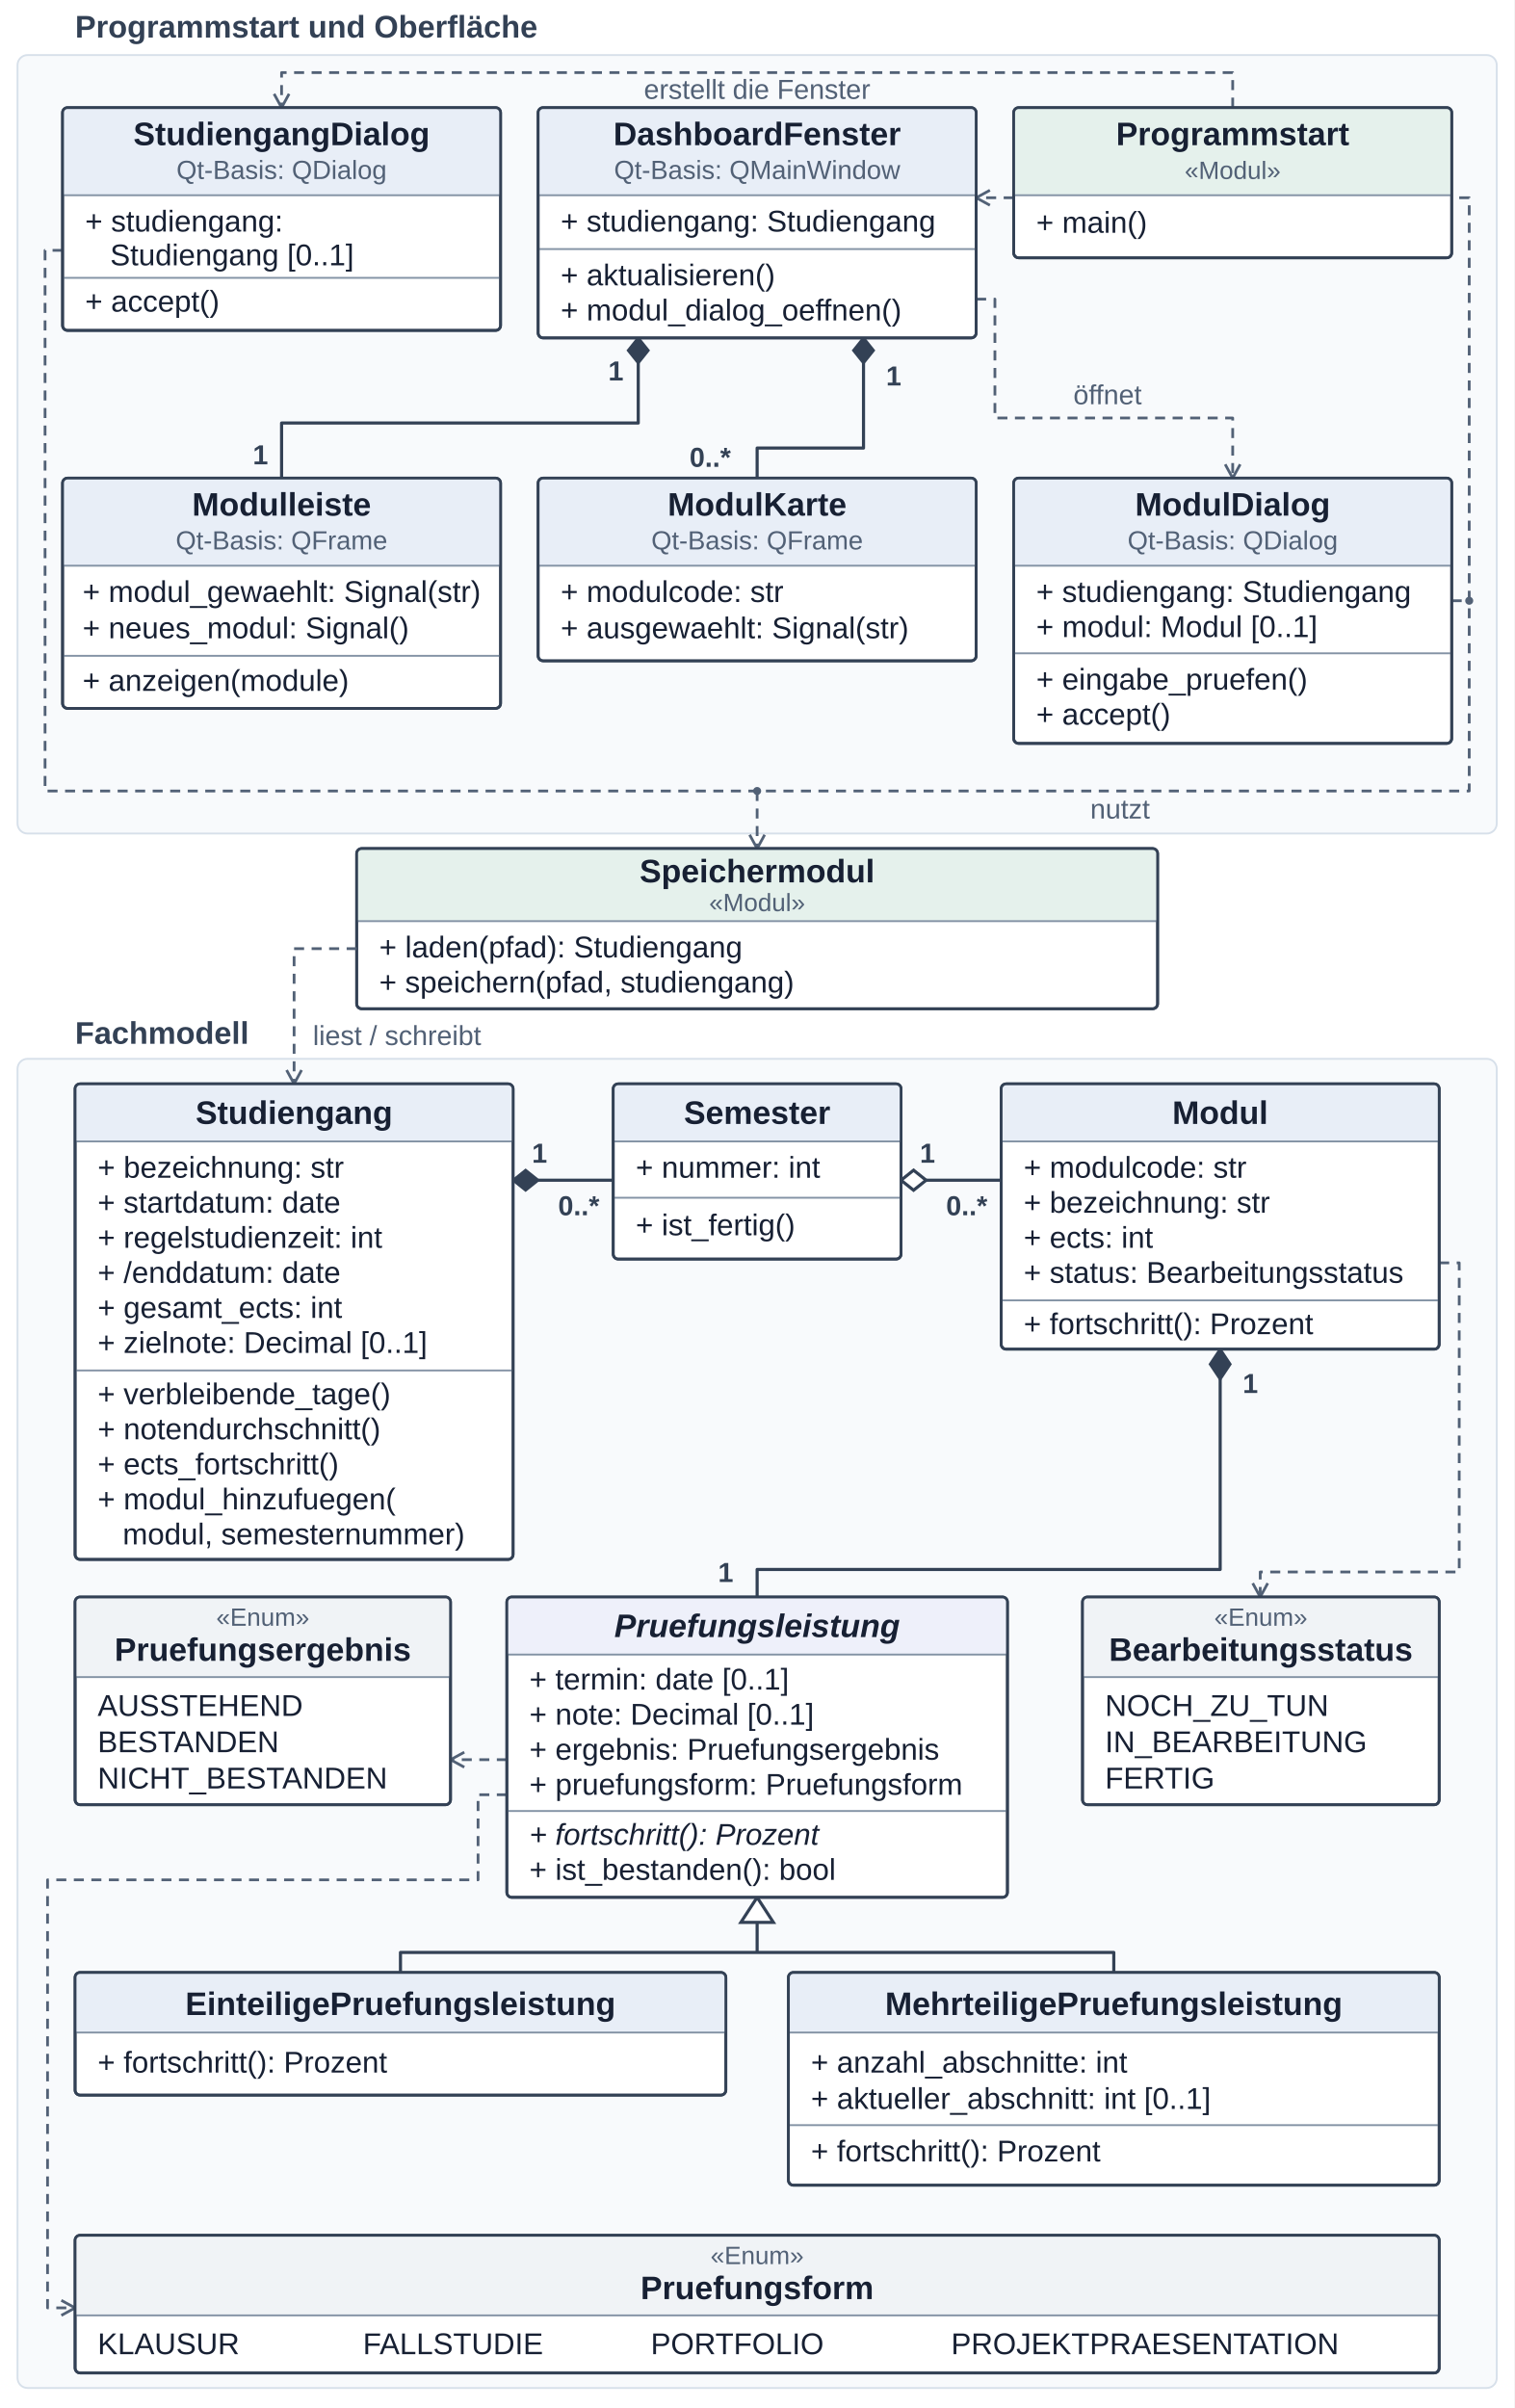
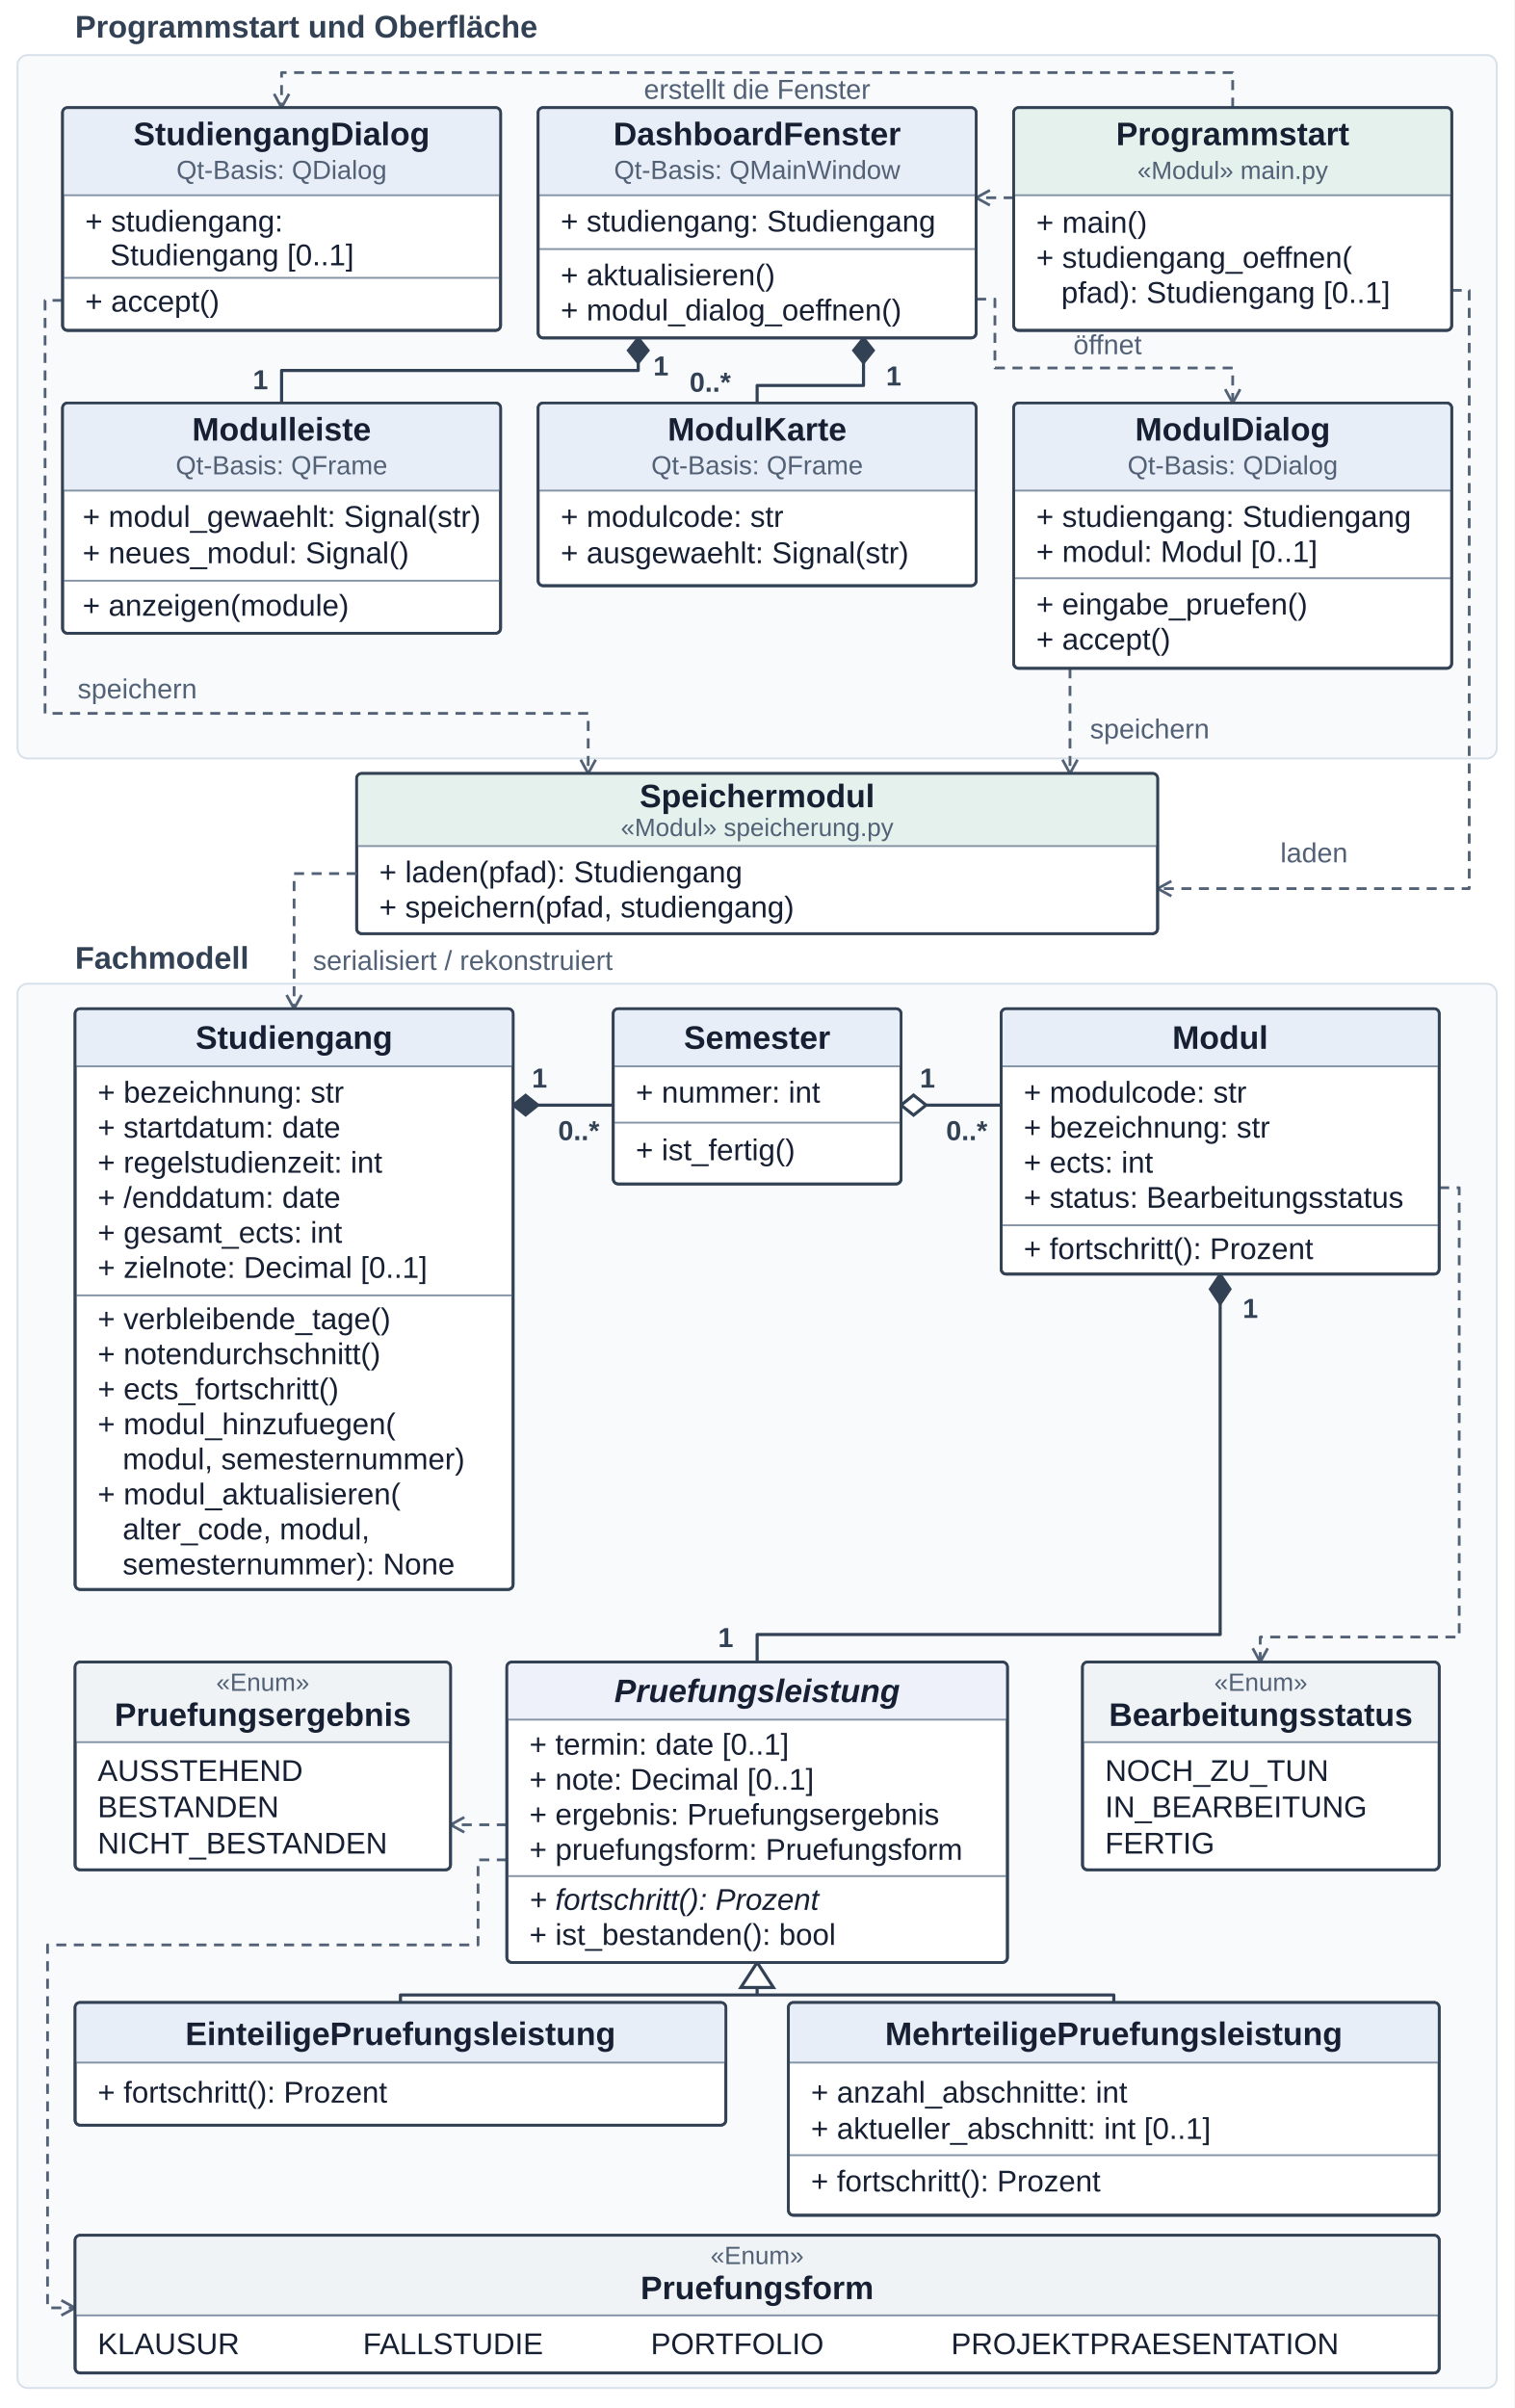
<svg xmlns="http://www.w3.org/2000/svg" width="1210" height="1924" viewBox="-30 0 1210 1924" role="img" aria-labelledby="diagram-title diagram-desc">
  <defs>
    <style>
      text { font-family: "Liberation Sans", Arial, sans-serif; fill: #172033; }
      .section { fill: #f8fafc; stroke: #d7e0ea; stroke-width: 1.5; }
      .section-title { font-size: 25px; font-weight: 700; fill: #334155; }
      .box { fill: #ffffff; stroke: #334155; stroke-width: 2.2; }
      .header { fill: #e8eef7; }
      .abstract-header { fill: #eef0fa; }
      .enum-header { fill: #f0f3f6; }
      .module-header { fill: #e5f1ec; }
      .outline { fill: none; stroke: #334155; stroke-width: 2.2; }
      .separator { stroke: #8493a5; stroke-width: 1.5; }
      .name { font-size: 26px; font-weight: 700; text-anchor: middle; }
      .abstract-name { font-size: 26px; font-weight: 700; font-style: italic; text-anchor: middle; }
      .base { font-size: 21px; text-anchor: middle; fill: #526176; }
      .stereotype { font-size: 20px; text-anchor: middle; fill: #526176; }
      .member { font-size: 24px; }
      .abstract-member { font-size: 24px; font-style: italic; }
      .relation { fill: none; stroke: #334155; stroke-width: 2.5; stroke-linejoin: round; }
      .dependency { fill: none; stroke: #526176; stroke-width: 2.2; stroke-dasharray: 8 6; stroke-linejoin: round; }
      .diamond-filled { fill: #334155; stroke: #334155; stroke-width: 2.2; }
      .diamond-open, .inheritance { fill: #ffffff; stroke: #334155; stroke-width: 2.5; }
      .multiplicity { font-size: 22px; font-weight: 700; fill: #334155; }
      .relation-label { font-size: 22px; fill: #526176; }
    </style>
    <marker id="use-arrow" viewBox="0 0 14 14" refX="13" refY="7" markerWidth="14" markerHeight="14" markerUnits="userSpaceOnUse" orient="auto">
      <path d="M2 1 L13 7 L2 13" fill="none" stroke="#526176" stroke-width="2.2" stroke-linejoin="round" />
    </marker>
  </defs>
  <rect x="-30" width="1210" height="1924" fill="#ffffff" />
  <text x="30" y="30" class="section-title">Programmstart und Oberfläche</text>
-   <rect x="-16" y="44" width="1182" height="622" rx="8" class="section" />
-   <text x="30" y="834" class="section-title">Fachmodell</text>
-   <rect x="-16" y="846" width="1182" height="1062" rx="8" class="section" />
+   <rect x="-16" y="44" width="1182" height="562" rx="8" class="section" />
+   <text x="30" y="774" class="section-title">Fachmodell</text>
+   <rect x="-16" y="786" width="1182" height="1122" rx="8" class="section" />
  <g id="oberflaechen-beziehungen">
    <path class="dependency" d="M955 86 V58 H195 V86" marker-end="url(#use-arrow)" />
    <path class="dependency" d="M780 158 H750" marker-end="url(#use-arrow)" />
    <text x="575" y="79" text-anchor="middle" class="relation-label">erstellt die Fenster</text>
-     <path class="relation" d="M480 290 V338 H195 V382" />
+     <path class="relation" d="M480 290 V296 H195 V322" />
    <polygon class="diamond-filled" points="480,270 488,280 480,290 472,280" />
-     <text x="456" y="304" class="multiplicity">1</text>
-     <text x="172" y="371" class="multiplicity">1</text>
-     <path class="relation" d="M660 290 V358 H575 V382" />
+     <text x="492" y="300" class="multiplicity">1</text>
+     <text x="172" y="311" class="multiplicity">1</text>
+     <path class="relation" d="M660 290 V308 H575 V322" />
    <polygon class="diamond-filled" points="660,270 668,280 660,290 652,280" />
    <text x="678" y="308" class="multiplicity">1</text>
-     <text x="554" y="373" text-anchor="end" class="multiplicity">0..*</text>
-     <path class="dependency" d="M750 239 H765 V334 H955 V382" marker-end="url(#use-arrow)" />
-     <text x="855" y="323" text-anchor="middle" class="relation-label">öffnet</text>
-     <path class="dependency" d="M20 200 H6 V632 H1144 V158 H1130" />
-     <path class="dependency" d="M1130 480 H1144" />
-     <path class="dependency" d="M575 632 V678" marker-end="url(#use-arrow)" />
-     <circle cx="1144" cy="480" r="3.2" fill="#526176" />
-     <circle cx="575" cy="632" r="3.2" fill="#526176" />
-     <text x="865" y="654" text-anchor="middle" class="relation-label">nutzt</text>
+     <text x="554" y="313" text-anchor="end" class="multiplicity">0..*</text>
+     <path class="dependency" d="M750 239 H765 V294 H955 V322" marker-end="url(#use-arrow)" />
+     <text x="855" y="283" text-anchor="middle" class="relation-label">öffnet</text>
+   </g>
+   <g id="speicher-abhaengigkeiten">
+     <g id="dependency-StudiengangDialog-speicherung" data-source="StudiengangDialog" data-target="speicherung">
+       <path class="dependency" d="M20 240 H6 V570 H440 V618" marker-end="url(#use-arrow)" />
+       <text x="32" y="558" class="relation-label">speichern</text>
+     </g>
+     <g id="dependency-ModulDialog-speicherung" data-source="ModulDialog" data-target="speicherung">
+       <path class="dependency" d="M825 534 V618" marker-end="url(#use-arrow)" />
+       <text x="841" y="590" class="relation-label">speichern</text>
+     </g>
+     <g id="dependency-main-speicherung" data-source="main" data-target="speicherung">
+       <path class="dependency" d="M1130 232 H1144 V710 H895" marker-end="url(#use-arrow)" />
+       <text x="1020" y="689" text-anchor="middle" class="relation-label">laden</text>
+     </g>
  </g>
  <g id="class-StudiengangDialog" data-class="StudiengangDialog" data-base="QDialog" data-box="20 86 350 178">
    <rect x="20" y="86" width="350" height="178" rx="4" class="box" />
    <path d="M24 86 H366 Q370 86 370 90 V156 H20 V90 Q20 86 24 86 Z" class="header" />
    <line x1="20" y1="156" x2="370" y2="156" class="separator" />
    <text x="195" y="116" class="name">StudiengangDialog</text>
    <text x="195" y="143" class="base">Qt-Basis: QDialog</text>
    <text x="38" y="185" class="member">+ studiengang:</text>
    <text x="58" y="212" class="member">Studiengang [0..1]</text>
    <line x1="20" y1="222" x2="370" y2="222" class="separator" />
    <text x="38" y="249" class="member">+ accept()</text>
    <rect x="20" y="86" width="350" height="178" rx="4" class="outline" />
  </g>
  <g id="class-DashboardFenster" data-class="DashboardFenster" data-base="QMainWindow" data-box="400 86 350 184">
    <rect x="400" y="86" width="350" height="184" rx="4" class="box" />
    <path d="M404 86 H746 Q750 86 750 90 V156 H400 V90 Q400 86 404 86 Z" class="header" />
    <line x1="400" y1="156" x2="750" y2="156" class="separator" />
    <text x="575" y="116" class="name">DashboardFenster</text>
    <text x="575" y="143" class="base">Qt-Basis: QMainWindow</text>
    <text x="418" y="185" class="member">+ studiengang: Studiengang</text>
    <line x1="400" y1="199" x2="750" y2="199" class="separator" />
    <text x="418" y="228" class="member">+ aktualisieren()</text>
    <text x="418" y="256" class="member">+ modul_dialog_oeffnen()</text>
    <rect x="400" y="86" width="350" height="184" rx="4" class="outline" />
  </g>
-   <g id="modul-Programmstart" data-module="main" data-box="780 86 350 120">
-     <rect x="780" y="86" width="350" height="120" rx="4" class="box" />
+   <g id="modul-Programmstart" data-module="main" data-box="780 86 350 178">
+     <rect x="780" y="86" width="350" height="178" rx="4" class="box" />
    <path d="M784 86 H1126 Q1130 86 1130 90 V156 H780 V90 Q780 86 784 86 Z" class="module-header" />
    <text x="955" y="116" class="name">Programmstart</text>
-     <text x="955" y="143" class="stereotype">«Modul»</text>
+     <text x="955" y="143" class="stereotype">«Modul» main.py</text>
    <line x1="780" y1="156" x2="1130" y2="156" class="separator" />
    <text x="798" y="186" class="member">+ main()</text>
-     <rect x="780" y="86" width="350" height="120" rx="4" class="outline" />
-   </g>
-   <g id="class-Modulleiste" data-class="Modulleiste" data-base="QFrame" data-box="20 382 350 184">
+     <text x="798" y="214" class="member">+ studiengang_oeffnen(</text>
+     <text x="818" y="242" class="member">pfad): Studiengang [0..1]</text>
+     <rect x="780" y="86" width="350" height="178" rx="4" class="outline" />
+   </g>
+   <g id="class-Modulleiste" data-class="Modulleiste" data-base="QFrame" data-box="20 382 350 184" transform="translate(0 -60)">
    <rect x="20" y="382" width="350" height="184" rx="4" class="box" />
    <path d="M24 382 H366 Q370 382 370 386 V452 H20 V386 Q20 382 24 382 Z" class="header" />
    <text x="195" y="412" class="name">Modulleiste</text>
    <text x="195" y="439" class="base">Qt-Basis: QFrame</text>
    <line x1="20" y1="452" x2="370" y2="452" class="separator" />
    <text x="36" y="481" class="member">+ modul_gewaehlt: Signal(str)</text>
    <text x="36" y="510" class="member">+ neues_modul: Signal()</text>
    <line x1="20" y1="524" x2="370" y2="524" class="separator" />
    <text x="36" y="552" class="member">+ anzeigen(module)</text>
    <rect x="20" y="382" width="350" height="184" rx="4" class="outline" />
  </g>
-   <g id="class-ModulKarte" data-class="ModulKarte" data-base="QFrame" data-box="400 382 350 146">
+   <g id="class-ModulKarte" data-class="ModulKarte" data-base="QFrame" data-box="400 382 350 146" transform="translate(0 -60)">
    <rect x="400" y="382" width="350" height="146" rx="4" class="box" />
    <path d="M404 382 H746 Q750 382 750 386 V452 H400 V386 Q400 382 404 382 Z" class="header" />
    <text x="575" y="412" class="name">ModulKarte</text>
    <text x="575" y="439" class="base">Qt-Basis: QFrame</text>
    <line x1="400" y1="452" x2="750" y2="452" class="separator" />
    <text x="418" y="481" class="member">+ modulcode: str</text>
    <text x="418" y="510" class="member">+ ausgewaehlt: Signal(str)</text>
    <rect x="400" y="382" width="350" height="146" rx="4" class="outline" />
  </g>
-   <g id="class-ModulDialog" data-class="ModulDialog" data-base="QDialog" data-box="780 382 350 212">
+   <g id="class-ModulDialog" data-class="ModulDialog" data-base="QDialog" data-box="780 382 350 212" transform="translate(0 -60)">
    <rect x="780" y="382" width="350" height="212" rx="4" class="box" />
    <path d="M784 382 H1126 Q1130 382 1130 386 V452 H780 V386 Q780 382 784 382 Z" class="header" />
    <text x="955" y="412" class="name">ModulDialog</text>
    <text x="955" y="439" class="base">Qt-Basis: QDialog</text>
    <line x1="780" y1="452" x2="1130" y2="452" class="separator" />
    <text x="798" y="481" class="member">+ studiengang: Studiengang</text>
    <text x="798" y="509" class="member">+ modul: Modul [0..1]</text>
    <line x1="780" y1="522" x2="1130" y2="522" class="separator" />
    <text x="798" y="551" class="member">+ eingabe_pruefen()</text>
    <text x="798" y="579" class="member">+ accept()</text>
    <rect x="780" y="382" width="350" height="212" rx="4" class="outline" />
  </g>
-   <g id="modul-Speicherung" data-module="speicherung" data-box="255 570 640 128" transform="translate(0 108)">
+   <g id="modul-Speicherung" data-module="speicherung" data-box="255 570 640 128" transform="translate(0 48)">
    <rect x="255" y="570" width="640" height="128" rx="4" class="box" />
    <path d="M259 570 H891 Q895 570 895 574 V628 H255 V574 Q255 570 259 570 Z" class="module-header" />
    <text x="575" y="597" class="name">Speichermodul</text>
-     <text x="575" y="620" class="stereotype">«Modul»</text>
+     <text x="575" y="620" class="stereotype">«Modul» speicherung.py</text>
    <line x1="255" y1="628" x2="895" y2="628" class="separator" />
    <text x="273" y="657" class="member">+ laden(pfad): Studiengang</text>
    <text x="273" y="685" class="member">+ speichern(pfad, studiengang)</text>
    <rect x="255" y="570" width="640" height="128" rx="4" class="outline" />
  </g>
-   <g id="fachliche-beziehungen" transform="translate(0 108)">
+   <g id="fachliche-beziehungen" transform="translate(0 48)">
    <path class="dependency" d="M255 650 H205 V758" marker-end="url(#use-arrow)" />
-     <text x="220" y="727" class="relation-label">liest / schreibt</text>
+     <text x="220" y="727" class="relation-label">serialisiert / rekonstruiert</text>
    <path class="relation" d="M400 835 H460" />
    <polygon class="diamond-filled" points="380,835 390,827 400,835 390,843" />
    <text x="395" y="821" class="multiplicity">1</text>
    <text x="449" y="863" text-anchor="end" class="multiplicity">0..*</text>
-     <path class="relation" d="M710 835 H770" />
+     <path id="aggregation-Semester-Modul" class="relation" d="M710 835 H770" />
    <polygon class="diamond-open" points="690,835 700,827 710,835 700,843" />
    <text x="705" y="821" class="multiplicity">1</text>
    <text x="759" y="863" text-anchor="end" class="multiplicity">0..*</text>
-     <path class="relation" d="M945 994 V1146 H575 V1168" />
+     <path class="relation" d="M945 994 V1258 H575 V1280" />
    <polygon class="diamond-filled" points="945,970 953,982 945,994 937,982" />
    <text x="963" y="1005" class="multiplicity">1</text>
-     <text x="556" y="1156" text-anchor="end" class="multiplicity">1</text>
-     <path class="dependency" d="M1120 901 H1136 V1148 H977 V1168" marker-end="url(#use-arrow)" />
-     <path class="dependency" transform="translate(0 148)" d="M375 1150 H330" marker-end="url(#use-arrow)" />
-     <path class="relation" transform="translate(0 176)" d="M575 1252 V1276 H290 V1292 M575 1276 H860 V1292" />
-     <polygon class="inheritance" transform="translate(0 176)" points="575,1232 562,1252 588,1252" />
-     <path class="dependency" transform="translate(0 148)" d="M375 1178 H352 V1246 H8 V1588 H30" marker-end="url(#use-arrow)" />
-   </g>
-   <g id="class-Studiengang" data-class="Studiengang" data-box="30 758 350 380" transform="translate(0 108)">
-     <rect x="30" y="758" width="350" height="380" rx="4" class="box" />
+     <text x="556" y="1268" text-anchor="end" class="multiplicity">1</text>
+     <path class="dependency" d="M1120 901 H1136 V1260 H977 V1280" marker-end="url(#use-arrow)" />
+     <path class="dependency" transform="translate(0 260)" d="M375 1150 H330" marker-end="url(#use-arrow)" />
+     <path class="relation" transform="translate(0 288)" d="M575 1252 V1258 H290 V1264 M575 1258 H860 V1264" />
+     <polygon class="inheritance" transform="translate(0 288)" points="575,1232 562,1252 588,1252" />
+     <path class="dependency" transform="translate(0 260)" d="M375 1178 H352 V1246 H8 V1536 H30" marker-end="url(#use-arrow)" />
+   </g>
+   <g id="class-Studiengang" data-class="Studiengang" data-box="30 758 350 464" transform="translate(0 48)">
+     <rect x="30" y="758" width="350" height="464" rx="4" class="box" />
    <path d="M34 758 H376 Q380 758 380 762 V804 H30 V762 Q30 758 34 758 Z" class="header" />
    <text x="205" y="790" class="name">Studiengang</text>
    <line x1="30" y1="804" x2="380" y2="804" class="separator" />
    <text x="48" y="833" class="member">+ bezeichnung: str</text>
    <text x="48" y="861" class="member">+ startdatum: date</text>
    <text x="48" y="889" class="member">+ regelstudienzeit: int</text>
    <text x="48" y="917" class="member">+ /enddatum: date</text>
    <text x="48" y="945" class="member">+ gesamt_ects: int</text>
    <text x="48" y="973" class="member">+ zielnote: Decimal [0..1]</text>
    <line x1="30" y1="987" x2="380" y2="987" class="separator" />
    <text x="48" y="1014" class="member">+ verbleibende_tage()</text>
    <text x="48" y="1042" class="member">+ notendurchschnitt()</text>
    <text x="48" y="1070" class="member">+ ects_fortschritt()</text>
    <text x="48" y="1098" class="member">+ modul_hinzufuegen(</text>
    <text x="68" y="1126" class="member">modul, semesternummer)</text>
-     <rect x="30" y="758" width="350" height="380" rx="4" class="outline" />
-   </g>
-   <g id="class-Semester" data-class="Semester" data-box="460 758 230 140" transform="translate(0 108)">
+     <text x="48" y="1154" class="member">+ modul_aktualisieren(</text>
+     <text x="68" y="1182" class="member">alter_code, modul,</text>
+     <text x="68" y="1210" class="member">semesternummer): None</text>
+     <rect x="30" y="758" width="350" height="464" rx="4" class="outline" />
+   </g>
+   <g id="class-Semester" data-class="Semester" data-box="460 758 230 140" transform="translate(0 48)">
    <rect x="460" y="758" width="230" height="140" rx="4" class="box" />
    <path d="M464 758 H686 Q690 758 690 762 V804 H460 V762 Q460 758 464 758 Z" class="header" />
    <text x="575" y="790" class="name">Semester</text>
    <line x1="460" y1="804" x2="690" y2="804" class="separator" />
    <text x="478" y="833" class="member">+ nummer: int</text>
    <line x1="460" y1="849" x2="690" y2="849" class="separator" />
    <text x="478" y="879" class="member">+ ist_fertig()</text>
    <rect x="460" y="758" width="230" height="140" rx="4" class="outline" />
  </g>
-   <g id="class-Modul" data-class="Modul" data-box="770 758 350 212" transform="translate(0 108)">
+   <g id="class-Modul" data-class="Modul" data-box="770 758 350 212" transform="translate(0 48)">
    <rect x="770" y="758" width="350" height="212" rx="4" class="box" />
    <path d="M774 758 H1116 Q1120 758 1120 762 V804 H770 V762 Q770 758 774 758 Z" class="header" />
    <text x="945" y="790" class="name">Modul</text>
    <line x1="770" y1="804" x2="1120" y2="804" class="separator" />
    <text x="788" y="833" class="member">+ modulcode: str</text>
    <text x="788" y="861" class="member">+ bezeichnung: str</text>
    <text x="788" y="889" class="member">+ ects: int</text>
    <text x="788" y="917" class="member">+ status: Bearbeitungsstatus</text>
    <line x1="770" y1="931" x2="1120" y2="931" class="separator" />
    <text x="788" y="958" class="member">+ fortschritt(): Prozent</text>
    <rect x="770" y="758" width="350" height="212" rx="4" class="outline" />
  </g>
-   <g id="class-Pruefungsergebnis" data-class="Pruefungsergebnis" data-box="30 1020 300 166" transform="translate(0 256)">
+   <g id="class-Pruefungsergebnis" data-class="Pruefungsergebnis" data-box="30 1020 300 166" transform="translate(0 308)">
    <rect x="30" y="1020" width="300" height="166" rx="4" class="box" />
    <path d="M34 1020 H326 Q330 1020 330 1024 V1084 H30 V1024 Q30 1020 34 1020 Z" class="enum-header" />
    <text x="180" y="1043" class="stereotype">«Enum»</text>
    <text x="180" y="1071" class="name">Pruefungsergebnis</text>
    <line x1="30" y1="1084" x2="330" y2="1084" class="separator" />
    <text x="48" y="1115" class="member">AUSSTEHEND</text>
    <text x="48" y="1144" class="member">BESTANDEN</text>
    <text x="48" y="1173" class="member">NICHT_BESTANDEN</text>
    <rect x="30" y="1020" width="300" height="166" rx="4" class="outline" />
  </g>
-   <g id="class-Pruefungsleistung" data-class="Pruefungsleistung" data-box="375 1020 400 240" transform="translate(0 256)">
+   <g id="class-Pruefungsleistung" data-class="Pruefungsleistung" data-box="375 1020 400 240" transform="translate(0 308)">
    <rect x="375" y="1020" width="400" height="240" rx="4" class="box" />
    <path d="M379 1020 H771 Q775 1020 775 1024 V1066 H375 V1024 Q375 1020 379 1020 Z" class="abstract-header" />
    <text x="575" y="1052" class="abstract-name">Pruefungsleistung</text>
    <line x1="375" y1="1066" x2="775" y2="1066" class="separator" />
    <text x="393" y="1094" class="member">+ termin: date [0..1]</text>
    <text x="393" y="1122" class="member">+ note: Decimal [0..1]</text>
    <text x="393" y="1150" class="member">+ ergebnis: Pruefungsergebnis</text>
    <text x="393" y="1178" class="member">+ pruefungsform: Pruefungsform</text>
    <line x1="375" y1="1191" x2="775" y2="1191" class="separator" />
    <text x="393" y="1218" class="abstract-member">+ fortschritt(): Prozent</text>
    <text x="393" y="1246" class="member">+ ist_bestanden(): bool</text>
    <rect x="375" y="1020" width="400" height="240" rx="4" class="outline" />
  </g>
-   <g id="class-Bearbeitungsstatus" data-class="Bearbeitungsstatus" data-box="835 1020 285 166" transform="translate(0 256)">
+   <g id="class-Bearbeitungsstatus" data-class="Bearbeitungsstatus" data-box="835 1020 285 166" transform="translate(0 308)">
    <rect x="835" y="1020" width="285" height="166" rx="4" class="box" />
    <path d="M839 1020 H1116 Q1120 1020 1120 1024 V1084 H835 V1024 Q835 1020 839 1020 Z" class="enum-header" />
    <text x="977.5" y="1043" class="stereotype">«Enum»</text>
    <text x="977.5" y="1071" class="name">Bearbeitungsstatus</text>
    <line x1="835" y1="1084" x2="1120" y2="1084" class="separator" />
    <text x="853" y="1115" class="member">NOCH_ZU_TUN</text>
    <text x="853" y="1144" class="member">IN_BEARBEITUNG</text>
    <text x="853" y="1173" class="member">FERTIG</text>
    <rect x="835" y="1020" width="285" height="166" rx="4" class="outline" />
  </g>
-   <g id="class-EinteiligePruefungsleistung" data-class="EinteiligePruefungsleistung" data-box="30 1292 520 98" transform="translate(0 284)">
+   <g id="class-EinteiligePruefungsleistung" data-class="EinteiligePruefungsleistung" data-box="30 1292 520 98" transform="translate(0 308)">
    <rect x="30" y="1292" width="520" height="98" rx="4" class="box" />
    <path d="M34 1292 H546 Q550 1292 550 1296 V1340 H30 V1296 Q30 1292 34 1292 Z" class="header" />
    <text x="290" y="1326" class="name">EinteiligePruefungsleistung</text>
    <line x1="30" y1="1340" x2="550" y2="1340" class="separator" />
    <text x="48" y="1372" class="member">+ fortschritt(): Prozent</text>
    <rect x="30" y="1292" width="520" height="98" rx="4" class="outline" />
  </g>
-   <g id="class-MehrteiligePruefungsleistung" data-class="MehrteiligePruefungsleistung" data-box="600 1292 520 170" transform="translate(0 284)">
+   <g id="class-MehrteiligePruefungsleistung" data-class="MehrteiligePruefungsleistung" data-box="600 1292 520 170" transform="translate(0 308)">
    <rect x="600" y="1292" width="520" height="170" rx="4" class="box" />
    <path d="M604 1292 H1116 Q1120 1292 1120 1296 V1340 H600 V1296 Q600 1292 604 1292 Z" class="header" />
    <text x="860" y="1326" class="name">MehrteiligePruefungsleistung</text>
    <line x1="600" y1="1340" x2="1120" y2="1340" class="separator" />
    <text x="618" y="1372" class="member">+ anzahl_abschnitte: int</text>
    <text x="618" y="1401" class="member">+ aktueller_abschnitt: int [0..1]</text>
    <line x1="600" y1="1414" x2="1120" y2="1414" class="separator" />
    <text x="618" y="1443" class="member">+ fortschritt(): Prozent</text>
    <rect x="600" y="1292" width="520" height="170" rx="4" class="outline" />
  </g>
  <g id="class-Pruefungsform" data-class="Pruefungsform" data-box="30 1502 1090 110" transform="translate(0 284)">
    <rect x="30" y="1502" width="1090" height="110" rx="4" class="box" />
    <path d="M34 1502 H1116 Q1120 1502 1120 1506 V1566 H30 V1506 Q30 1502 34 1502 Z" class="enum-header" />
    <text x="575" y="1525" class="stereotype">«Enum»</text>
    <text x="575" y="1553" class="name">Pruefungsform</text>
    <line x1="30" y1="1566" x2="1120" y2="1566" class="separator" />
    <text x="48" y="1597" class="member">KLAUSUR</text>
    <text x="260" y="1597" class="member">FALLSTUDIE</text>
    <text x="490" y="1597" class="member">PORTFOLIO</text>
    <text x="730" y="1597" class="member">PROJEKTPRAESENTATION</text>
    <rect x="30" y="1502" width="1090" height="110" rx="4" class="outline" />
  </g>
</svg>
